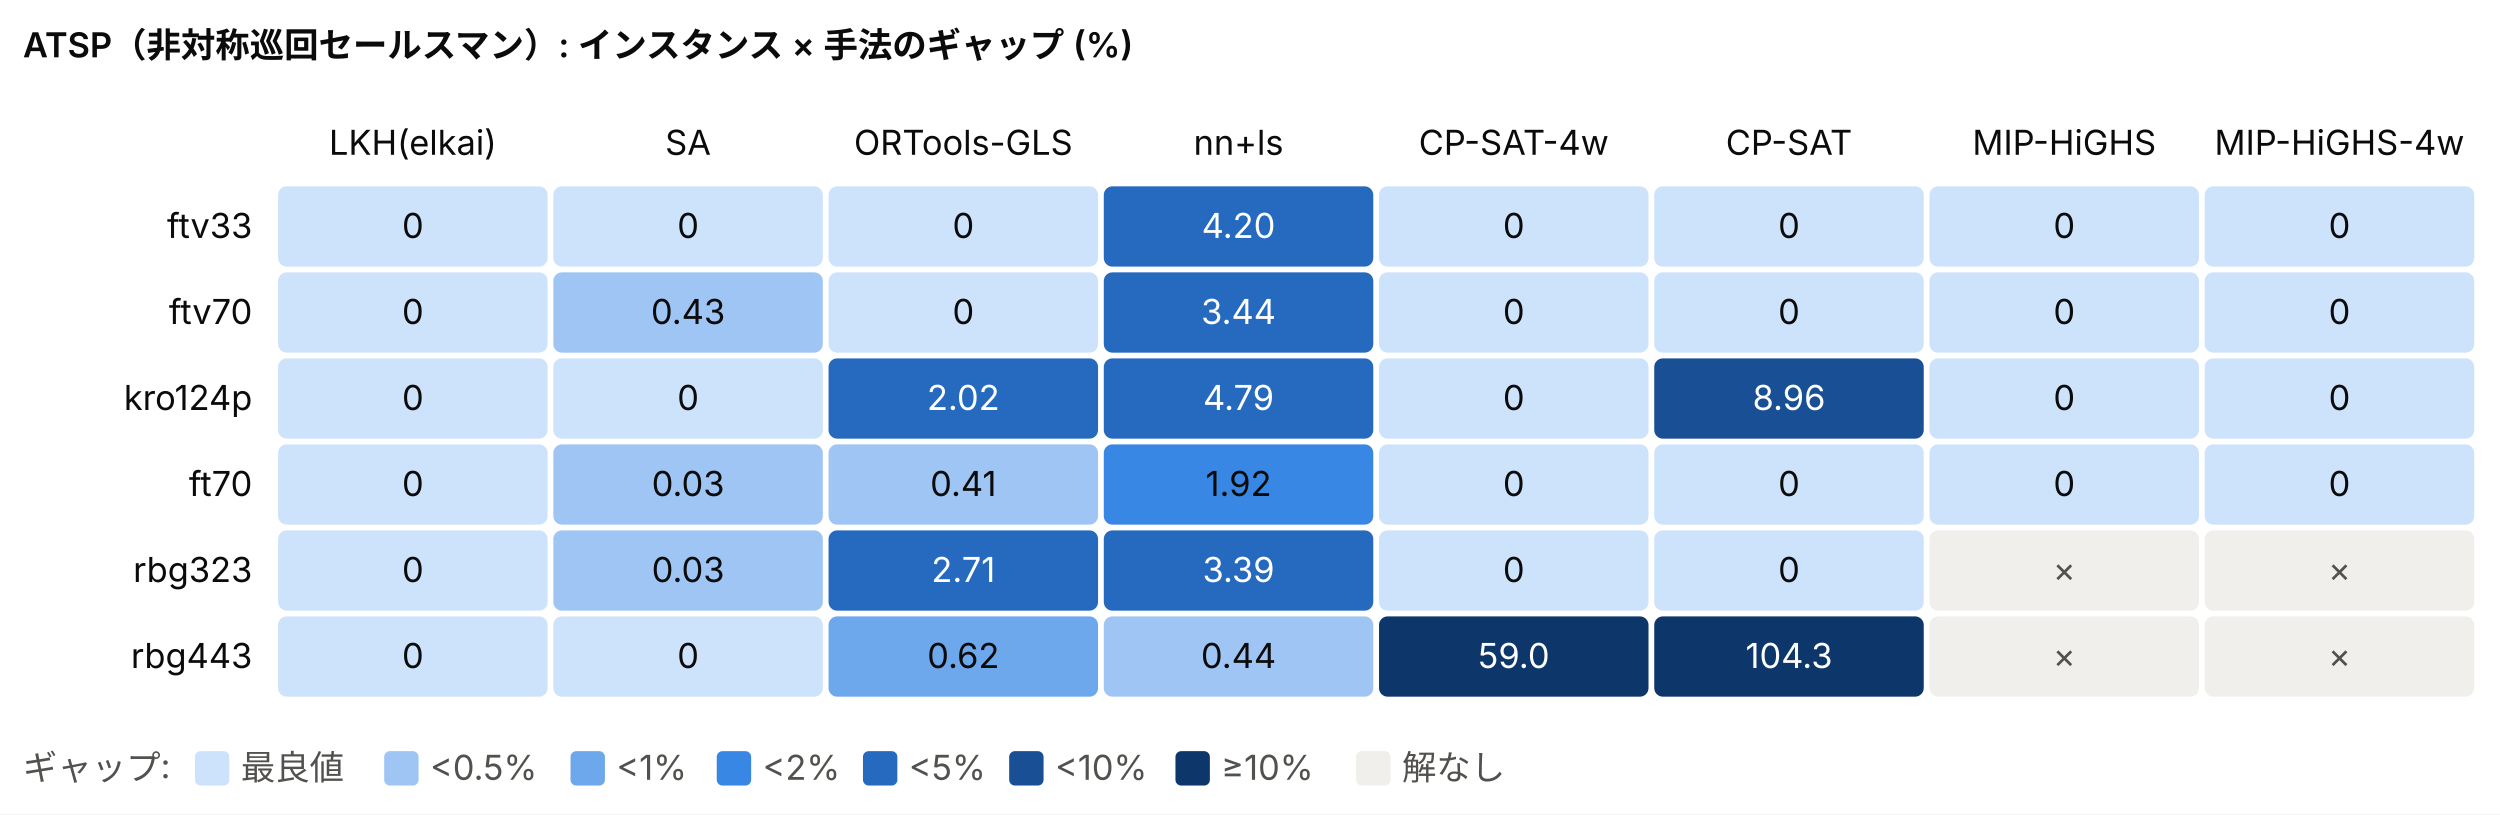
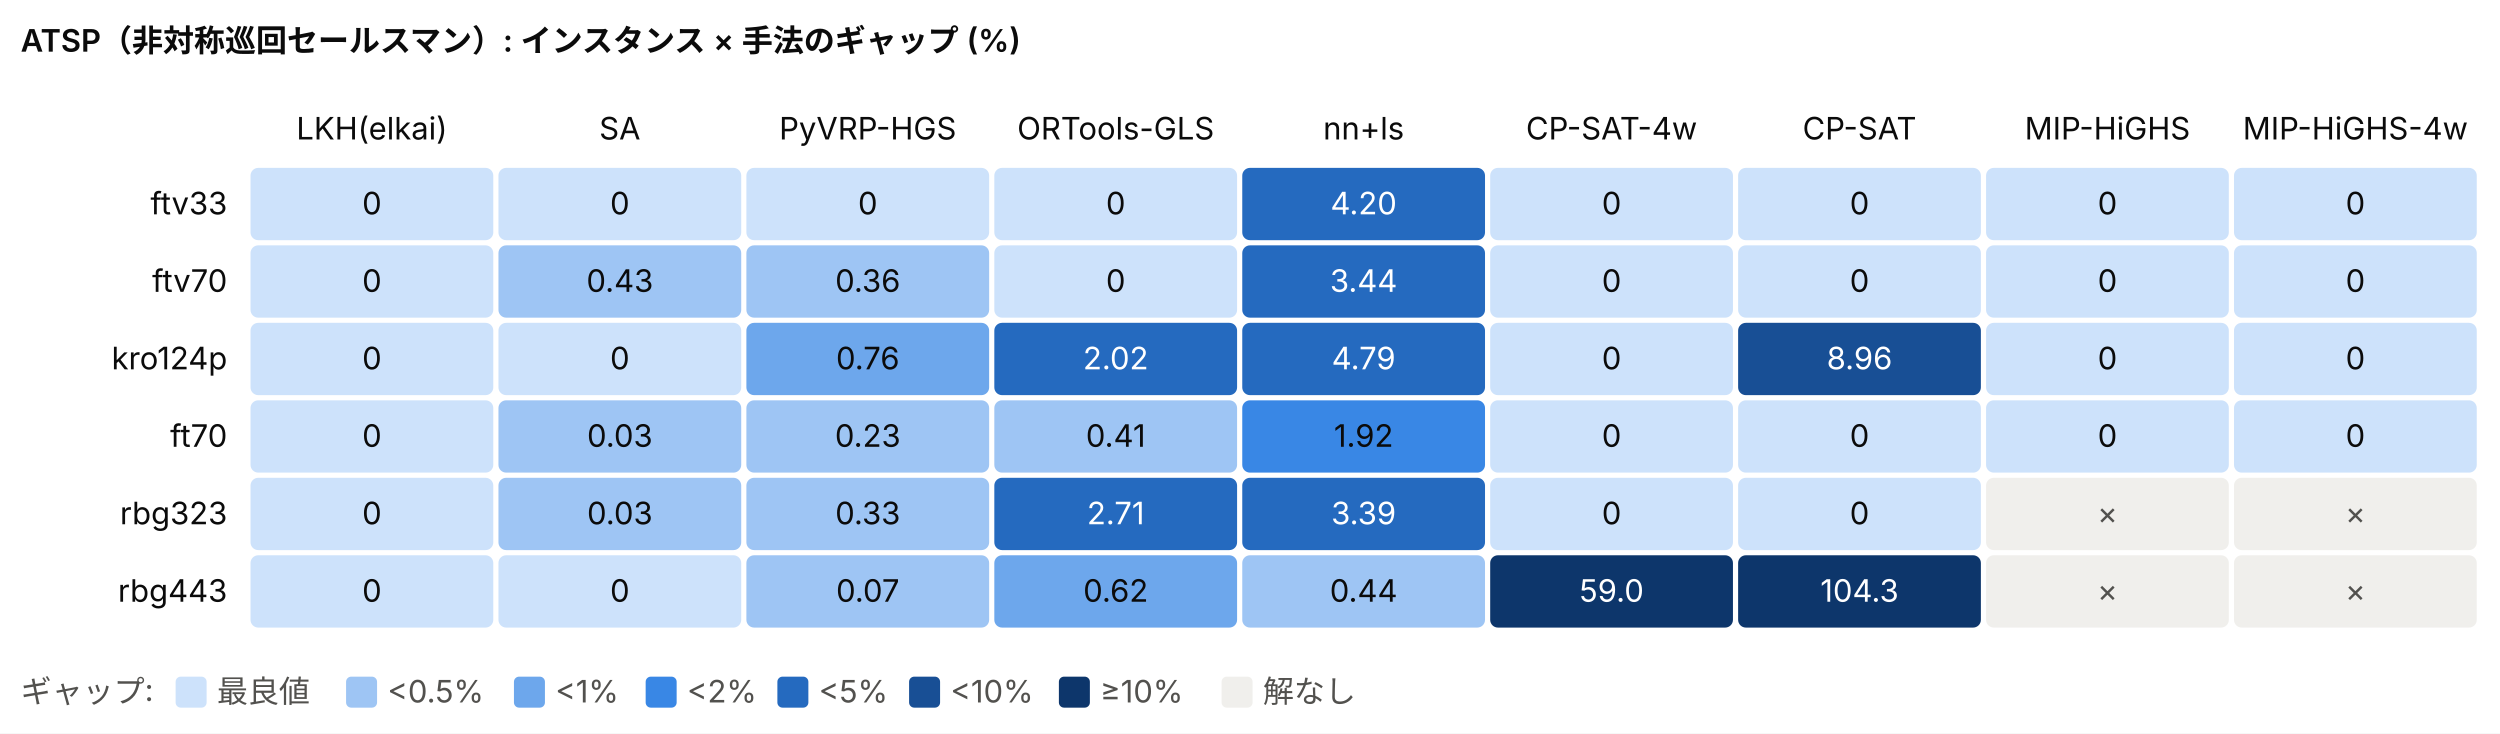
- <svg xmlns="http://www.w3.org/2000/svg" width="872" height="284" viewBox="0 0 872 284" font-family="-apple-system, 'Segoe UI', 'Hiragino Sans', 'Yu Gothic UI', Meiryo, sans-serif" font-size="12">
-   <rect width="872" height="284" fill="#ffffff" />
+ <svg xmlns="http://www.w3.org/2000/svg" width="968" height="284" viewBox="0 0 968 284" font-family="-apple-system, 'Segoe UI', 'Hiragino Sans', 'Yu Gothic UI', Meiryo, sans-serif" font-size="12">
+   <rect width="968" height="284" fill="#ffffff" />
  <text x="8.0" y="20.0" text-anchor="start" fill="#0b0b0b" font-weight="600">ATSP（非対称巡回セールスマン）: インスタンス × 手法のギャップ (%)</text>
  <text x="144.0" y="54.0" text-anchor="middle" fill="#0b0b0b">LKH(elkai)</text>
  <text x="240.0" y="54.0" text-anchor="middle" fill="#0b0b0b">SA</text>
-   <text x="336.0" y="54.0" text-anchor="middle" fill="#0b0b0b">ORTools-GLS</text>
-   <text x="432.0" y="54.0" text-anchor="middle" fill="#0b0b0b">nn+ls</text>
-   <text x="528.0" y="54.0" text-anchor="middle" fill="#0b0b0b">CP-SAT-4w</text>
-   <text x="624.0" y="54.0" text-anchor="middle" fill="#0b0b0b">CP-SAT</text>
-   <text x="720.0" y="54.0" text-anchor="middle" fill="#0b0b0b">MIP-HiGHS</text>
-   <text x="816.0" y="54.0" text-anchor="middle" fill="#0b0b0b">MIP-HiGHS-4w</text>
+   <text x="336.0" y="54.0" text-anchor="middle" fill="#0b0b0b">PyVRP-HGS</text>
+   <text x="432.0" y="54.0" text-anchor="middle" fill="#0b0b0b">ORTools-GLS</text>
+   <text x="528.0" y="54.0" text-anchor="middle" fill="#0b0b0b">nn+ls</text>
+   <text x="624.0" y="54.0" text-anchor="middle" fill="#0b0b0b">CP-SAT-4w</text>
+   <text x="720.0" y="54.0" text-anchor="middle" fill="#0b0b0b">CP-SAT</text>
+   <text x="816.0" y="54.0" text-anchor="middle" fill="#0b0b0b">MIP-HiGHS</text>
+   <text x="912.0" y="54.0" text-anchor="middle" fill="#0b0b0b">MIP-HiGHS-4w</text>
  <text x="88.0" y="83.0" text-anchor="end" fill="#0b0b0b">ftv33</text>
  <rect x="97" y="65" width="94" height="28" rx="3" fill="#cde2fb" />
  <text x="144.0" y="83.0" text-anchor="middle" fill="#0b0b0b">0</text>
  <rect x="193" y="65" width="94" height="28" rx="3" fill="#cde2fb" />
  <text x="240.0" y="83.0" text-anchor="middle" fill="#0b0b0b">0</text>
  <rect x="289" y="65" width="94" height="28" rx="3" fill="#cde2fb" />
  <text x="336.0" y="83.0" text-anchor="middle" fill="#0b0b0b">0</text>
-   <rect x="385" y="65" width="94" height="28" rx="3" fill="#256abf" />
-   <text x="432.0" y="83.0" text-anchor="middle" fill="#ffffff">4.20</text>
-   <rect x="481" y="65" width="94" height="28" rx="3" fill="#cde2fb" />
-   <text x="528.0" y="83.0" text-anchor="middle" fill="#0b0b0b">0</text>
+   <rect x="385" y="65" width="94" height="28" rx="3" fill="#cde2fb" />
+   <text x="432.0" y="83.0" text-anchor="middle" fill="#0b0b0b">0</text>
+   <rect x="481" y="65" width="94" height="28" rx="3" fill="#256abf" />
+   <text x="528.0" y="83.0" text-anchor="middle" fill="#ffffff">4.20</text>
  <rect x="577" y="65" width="94" height="28" rx="3" fill="#cde2fb" />
  <text x="624.0" y="83.0" text-anchor="middle" fill="#0b0b0b">0</text>
  <rect x="673" y="65" width="94" height="28" rx="3" fill="#cde2fb" />
  <text x="720.0" y="83.0" text-anchor="middle" fill="#0b0b0b">0</text>
  <rect x="769" y="65" width="94" height="28" rx="3" fill="#cde2fb" />
  <text x="816.0" y="83.0" text-anchor="middle" fill="#0b0b0b">0</text>
+   <rect x="865" y="65" width="94" height="28" rx="3" fill="#cde2fb" />
+   <text x="912.0" y="83.0" text-anchor="middle" fill="#0b0b0b">0</text>
  <text x="88.0" y="113.0" text-anchor="end" fill="#0b0b0b">ftv70</text>
  <rect x="97" y="95" width="94" height="28" rx="3" fill="#cde2fb" />
  <text x="144.0" y="113.0" text-anchor="middle" fill="#0b0b0b">0</text>
  <rect x="193" y="95" width="94" height="28" rx="3" fill="#9ec5f4" />
  <text x="240.0" y="113.0" text-anchor="middle" fill="#0b0b0b">0.43</text>
-   <rect x="289" y="95" width="94" height="28" rx="3" fill="#cde2fb" />
-   <text x="336.0" y="113.0" text-anchor="middle" fill="#0b0b0b">0</text>
-   <rect x="385" y="95" width="94" height="28" rx="3" fill="#256abf" />
-   <text x="432.0" y="113.0" text-anchor="middle" fill="#ffffff">3.44</text>
-   <rect x="481" y="95" width="94" height="28" rx="3" fill="#cde2fb" />
-   <text x="528.0" y="113.0" text-anchor="middle" fill="#0b0b0b">0</text>
+   <rect x="289" y="95" width="94" height="28" rx="3" fill="#9ec5f4" />
+   <text x="336.0" y="113.0" text-anchor="middle" fill="#0b0b0b">0.36</text>
+   <rect x="385" y="95" width="94" height="28" rx="3" fill="#cde2fb" />
+   <text x="432.0" y="113.0" text-anchor="middle" fill="#0b0b0b">0</text>
+   <rect x="481" y="95" width="94" height="28" rx="3" fill="#256abf" />
+   <text x="528.0" y="113.0" text-anchor="middle" fill="#ffffff">3.44</text>
  <rect x="577" y="95" width="94" height="28" rx="3" fill="#cde2fb" />
  <text x="624.0" y="113.0" text-anchor="middle" fill="#0b0b0b">0</text>
  <rect x="673" y="95" width="94" height="28" rx="3" fill="#cde2fb" />
  <text x="720.0" y="113.0" text-anchor="middle" fill="#0b0b0b">0</text>
  <rect x="769" y="95" width="94" height="28" rx="3" fill="#cde2fb" />
  <text x="816.0" y="113.0" text-anchor="middle" fill="#0b0b0b">0</text>
+   <rect x="865" y="95" width="94" height="28" rx="3" fill="#cde2fb" />
+   <text x="912.0" y="113.0" text-anchor="middle" fill="#0b0b0b">0</text>
  <text x="88.0" y="143.0" text-anchor="end" fill="#0b0b0b">kro124p</text>
  <rect x="97" y="125" width="94" height="28" rx="3" fill="#cde2fb" />
  <text x="144.0" y="143.0" text-anchor="middle" fill="#0b0b0b">0</text>
  <rect x="193" y="125" width="94" height="28" rx="3" fill="#cde2fb" />
  <text x="240.0" y="143.0" text-anchor="middle" fill="#0b0b0b">0</text>
-   <rect x="289" y="125" width="94" height="28" rx="3" fill="#256abf" />
-   <text x="336.0" y="143.0" text-anchor="middle" fill="#ffffff">2.02</text>
+   <rect x="289" y="125" width="94" height="28" rx="3" fill="#6da7ec" />
+   <text x="336.0" y="143.0" text-anchor="middle" fill="#0b0b0b">0.76</text>
  <rect x="385" y="125" width="94" height="28" rx="3" fill="#256abf" />
-   <text x="432.0" y="143.0" text-anchor="middle" fill="#ffffff">4.79</text>
-   <rect x="481" y="125" width="94" height="28" rx="3" fill="#cde2fb" />
-   <text x="528.0" y="143.0" text-anchor="middle" fill="#0b0b0b">0</text>
-   <rect x="577" y="125" width="94" height="28" rx="3" fill="#184f95" />
-   <text x="624.0" y="143.0" text-anchor="middle" fill="#ffffff">8.96</text>
-   <rect x="673" y="125" width="94" height="28" rx="3" fill="#cde2fb" />
-   <text x="720.0" y="143.0" text-anchor="middle" fill="#0b0b0b">0</text>
+   <text x="432.0" y="143.0" text-anchor="middle" fill="#ffffff">2.02</text>
+   <rect x="481" y="125" width="94" height="28" rx="3" fill="#256abf" />
+   <text x="528.0" y="143.0" text-anchor="middle" fill="#ffffff">4.79</text>
+   <rect x="577" y="125" width="94" height="28" rx="3" fill="#cde2fb" />
+   <text x="624.0" y="143.0" text-anchor="middle" fill="#0b0b0b">0</text>
+   <rect x="673" y="125" width="94" height="28" rx="3" fill="#184f95" />
+   <text x="720.0" y="143.0" text-anchor="middle" fill="#ffffff">8.96</text>
  <rect x="769" y="125" width="94" height="28" rx="3" fill="#cde2fb" />
  <text x="816.0" y="143.0" text-anchor="middle" fill="#0b0b0b">0</text>
+   <rect x="865" y="125" width="94" height="28" rx="3" fill="#cde2fb" />
+   <text x="912.0" y="143.0" text-anchor="middle" fill="#0b0b0b">0</text>
  <text x="88.0" y="173.0" text-anchor="end" fill="#0b0b0b">ft70</text>
  <rect x="97" y="155" width="94" height="28" rx="3" fill="#cde2fb" />
  <text x="144.0" y="173.0" text-anchor="middle" fill="#0b0b0b">0</text>
  <rect x="193" y="155" width="94" height="28" rx="3" fill="#9ec5f4" />
  <text x="240.0" y="173.0" text-anchor="middle" fill="#0b0b0b">0.03</text>
  <rect x="289" y="155" width="94" height="28" rx="3" fill="#9ec5f4" />
-   <text x="336.0" y="173.0" text-anchor="middle" fill="#0b0b0b">0.41</text>
-   <rect x="385" y="155" width="94" height="28" rx="3" fill="#3987e5" />
-   <text x="432.0" y="173.0" text-anchor="middle" fill="#0b0b0b">1.92</text>
-   <rect x="481" y="155" width="94" height="28" rx="3" fill="#cde2fb" />
-   <text x="528.0" y="173.0" text-anchor="middle" fill="#0b0b0b">0</text>
+   <text x="336.0" y="173.0" text-anchor="middle" fill="#0b0b0b">0.23</text>
+   <rect x="385" y="155" width="94" height="28" rx="3" fill="#9ec5f4" />
+   <text x="432.0" y="173.0" text-anchor="middle" fill="#0b0b0b">0.41</text>
+   <rect x="481" y="155" width="94" height="28" rx="3" fill="#3987e5" />
+   <text x="528.0" y="173.0" text-anchor="middle" fill="#0b0b0b">1.92</text>
  <rect x="577" y="155" width="94" height="28" rx="3" fill="#cde2fb" />
  <text x="624.0" y="173.0" text-anchor="middle" fill="#0b0b0b">0</text>
  <rect x="673" y="155" width="94" height="28" rx="3" fill="#cde2fb" />
  <text x="720.0" y="173.0" text-anchor="middle" fill="#0b0b0b">0</text>
  <rect x="769" y="155" width="94" height="28" rx="3" fill="#cde2fb" />
  <text x="816.0" y="173.0" text-anchor="middle" fill="#0b0b0b">0</text>
+   <rect x="865" y="155" width="94" height="28" rx="3" fill="#cde2fb" />
+   <text x="912.0" y="173.0" text-anchor="middle" fill="#0b0b0b">0</text>
  <text x="88.0" y="203.0" text-anchor="end" fill="#0b0b0b">rbg323</text>
  <rect x="97" y="185" width="94" height="28" rx="3" fill="#cde2fb" />
  <text x="144.0" y="203.0" text-anchor="middle" fill="#0b0b0b">0</text>
  <rect x="193" y="185" width="94" height="28" rx="3" fill="#9ec5f4" />
  <text x="240.0" y="203.0" text-anchor="middle" fill="#0b0b0b">0.03</text>
-   <rect x="289" y="185" width="94" height="28" rx="3" fill="#256abf" />
-   <text x="336.0" y="203.0" text-anchor="middle" fill="#ffffff">2.71</text>
+   <rect x="289" y="185" width="94" height="28" rx="3" fill="#9ec5f4" />
+   <text x="336.0" y="203.0" text-anchor="middle" fill="#0b0b0b">0.33</text>
  <rect x="385" y="185" width="94" height="28" rx="3" fill="#256abf" />
-   <text x="432.0" y="203.0" text-anchor="middle" fill="#ffffff">3.39</text>
-   <rect x="481" y="185" width="94" height="28" rx="3" fill="#cde2fb" />
-   <text x="528.0" y="203.0" text-anchor="middle" fill="#0b0b0b">0</text>
+   <text x="432.0" y="203.0" text-anchor="middle" fill="#ffffff">2.71</text>
+   <rect x="481" y="185" width="94" height="28" rx="3" fill="#256abf" />
+   <text x="528.0" y="203.0" text-anchor="middle" fill="#ffffff">3.39</text>
  <rect x="577" y="185" width="94" height="28" rx="3" fill="#cde2fb" />
  <text x="624.0" y="203.0" text-anchor="middle" fill="#0b0b0b">0</text>
-   <rect x="673" y="185" width="94" height="28" rx="3" fill="#f0efec" />
-   <text x="720.0" y="203.0" text-anchor="middle" fill="#52514e">×</text>
+   <rect x="673" y="185" width="94" height="28" rx="3" fill="#cde2fb" />
+   <text x="720.0" y="203.0" text-anchor="middle" fill="#0b0b0b">0</text>
  <rect x="769" y="185" width="94" height="28" rx="3" fill="#f0efec" />
  <text x="816.0" y="203.0" text-anchor="middle" fill="#52514e">×</text>
+   <rect x="865" y="185" width="94" height="28" rx="3" fill="#f0efec" />
+   <text x="912.0" y="203.0" text-anchor="middle" fill="#52514e">×</text>
  <text x="88.0" y="233.0" text-anchor="end" fill="#0b0b0b">rbg443</text>
  <rect x="97" y="215" width="94" height="28" rx="3" fill="#cde2fb" />
  <text x="144.0" y="233.0" text-anchor="middle" fill="#0b0b0b">0</text>
  <rect x="193" y="215" width="94" height="28" rx="3" fill="#cde2fb" />
  <text x="240.0" y="233.0" text-anchor="middle" fill="#0b0b0b">0</text>
-   <rect x="289" y="215" width="94" height="28" rx="3" fill="#6da7ec" />
-   <text x="336.0" y="233.0" text-anchor="middle" fill="#0b0b0b">0.62</text>
-   <rect x="385" y="215" width="94" height="28" rx="3" fill="#9ec5f4" />
-   <text x="432.0" y="233.0" text-anchor="middle" fill="#0b0b0b">0.44</text>
-   <rect x="481" y="215" width="94" height="28" rx="3" fill="#0d366b" />
-   <text x="528.0" y="233.0" text-anchor="middle" fill="#ffffff">59.0</text>
+   <rect x="289" y="215" width="94" height="28" rx="3" fill="#9ec5f4" />
+   <text x="336.0" y="233.0" text-anchor="middle" fill="#0b0b0b">0.07</text>
+   <rect x="385" y="215" width="94" height="28" rx="3" fill="#6da7ec" />
+   <text x="432.0" y="233.0" text-anchor="middle" fill="#0b0b0b">0.62</text>
+   <rect x="481" y="215" width="94" height="28" rx="3" fill="#9ec5f4" />
+   <text x="528.0" y="233.0" text-anchor="middle" fill="#0b0b0b">0.44</text>
  <rect x="577" y="215" width="94" height="28" rx="3" fill="#0d366b" />
-   <text x="624.0" y="233.0" text-anchor="middle" fill="#ffffff">104.3</text>
-   <rect x="673" y="215" width="94" height="28" rx="3" fill="#f0efec" />
-   <text x="720.0" y="233.0" text-anchor="middle" fill="#52514e">×</text>
+   <text x="624.0" y="233.0" text-anchor="middle" fill="#ffffff">59.0</text>
+   <rect x="673" y="215" width="94" height="28" rx="3" fill="#0d366b" />
+   <text x="720.0" y="233.0" text-anchor="middle" fill="#ffffff">104.3</text>
  <rect x="769" y="215" width="94" height="28" rx="3" fill="#f0efec" />
  <text x="816.0" y="233.0" text-anchor="middle" fill="#52514e">×</text>
+   <rect x="865" y="215" width="94" height="28" rx="3" fill="#f0efec" />
+   <text x="912.0" y="233.0" text-anchor="middle" fill="#52514e">×</text>
  <text x="8.0" y="272.0" text-anchor="start" fill="#52514e">ギャップ:</text>
  <rect x="68" y="262" width="12" height="12" rx="2" fill="#cde2fb" />
  <text x="84.0" y="272.0" text-anchor="start" fill="#52514e">最良値</text>
  <rect x="134" y="262" width="12" height="12" rx="2" fill="#9ec5f4" />
  <text x="150.0" y="272.0" text-anchor="start" fill="#52514e">&lt;0.5%</text>
  <rect x="199" y="262" width="12" height="12" rx="2" fill="#6da7ec" />
  <text x="215.0" y="272.0" text-anchor="start" fill="#52514e">&lt;1%</text>
  <rect x="250" y="262" width="12" height="12" rx="2" fill="#3987e5" />
  <text x="266.0" y="272.0" text-anchor="start" fill="#52514e">&lt;2%</text>
  <rect x="301" y="262" width="12" height="12" rx="2" fill="#256abf" />
  <text x="317.0" y="272.0" text-anchor="start" fill="#52514e">&lt;5%</text>
  <rect x="352" y="262" width="12" height="12" rx="2" fill="#184f95" />
  <text x="368.0" y="272.0" text-anchor="start" fill="#52514e">&lt;10%</text>
  <rect x="410" y="262" width="12" height="12" rx="2" fill="#0d366b" />
  <text x="426.0" y="272.0" text-anchor="start" fill="#52514e">≥10%</text>
  <rect x="473" y="262" width="12" height="12" rx="2" fill="#f0efec" />
  <text x="489.0" y="272.0" text-anchor="start" fill="#52514e">解なし</text>
</svg>
